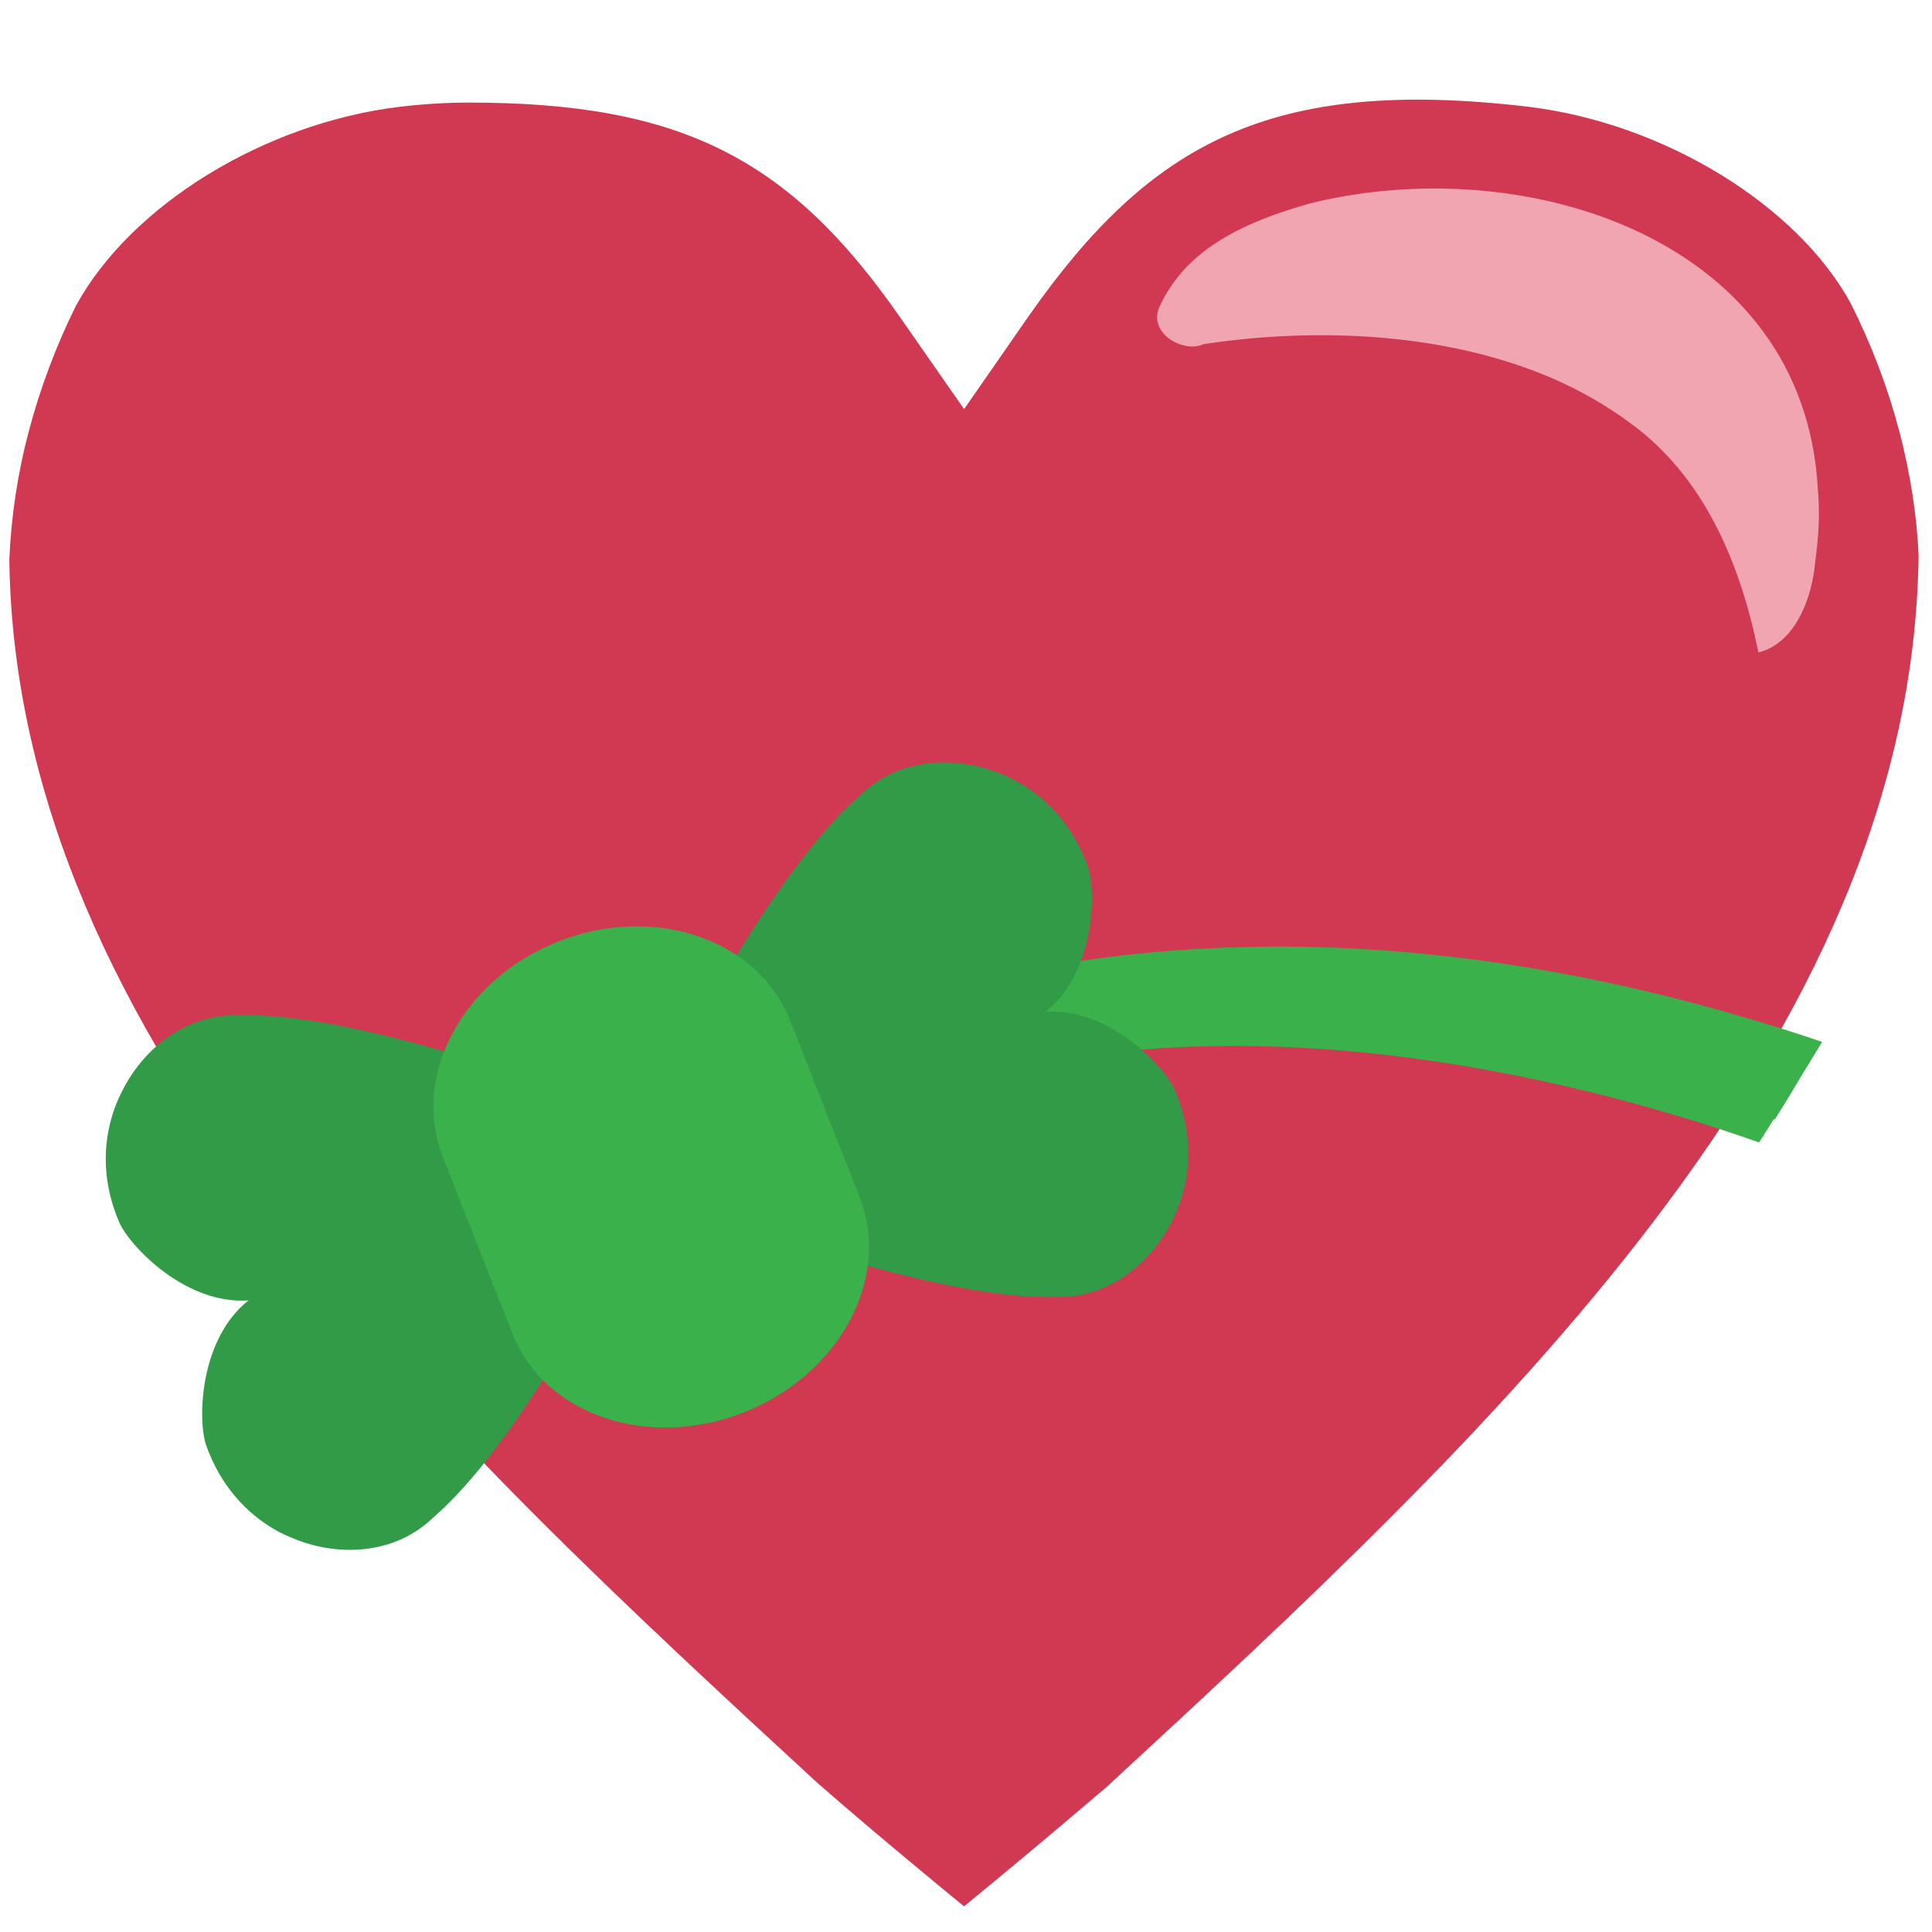
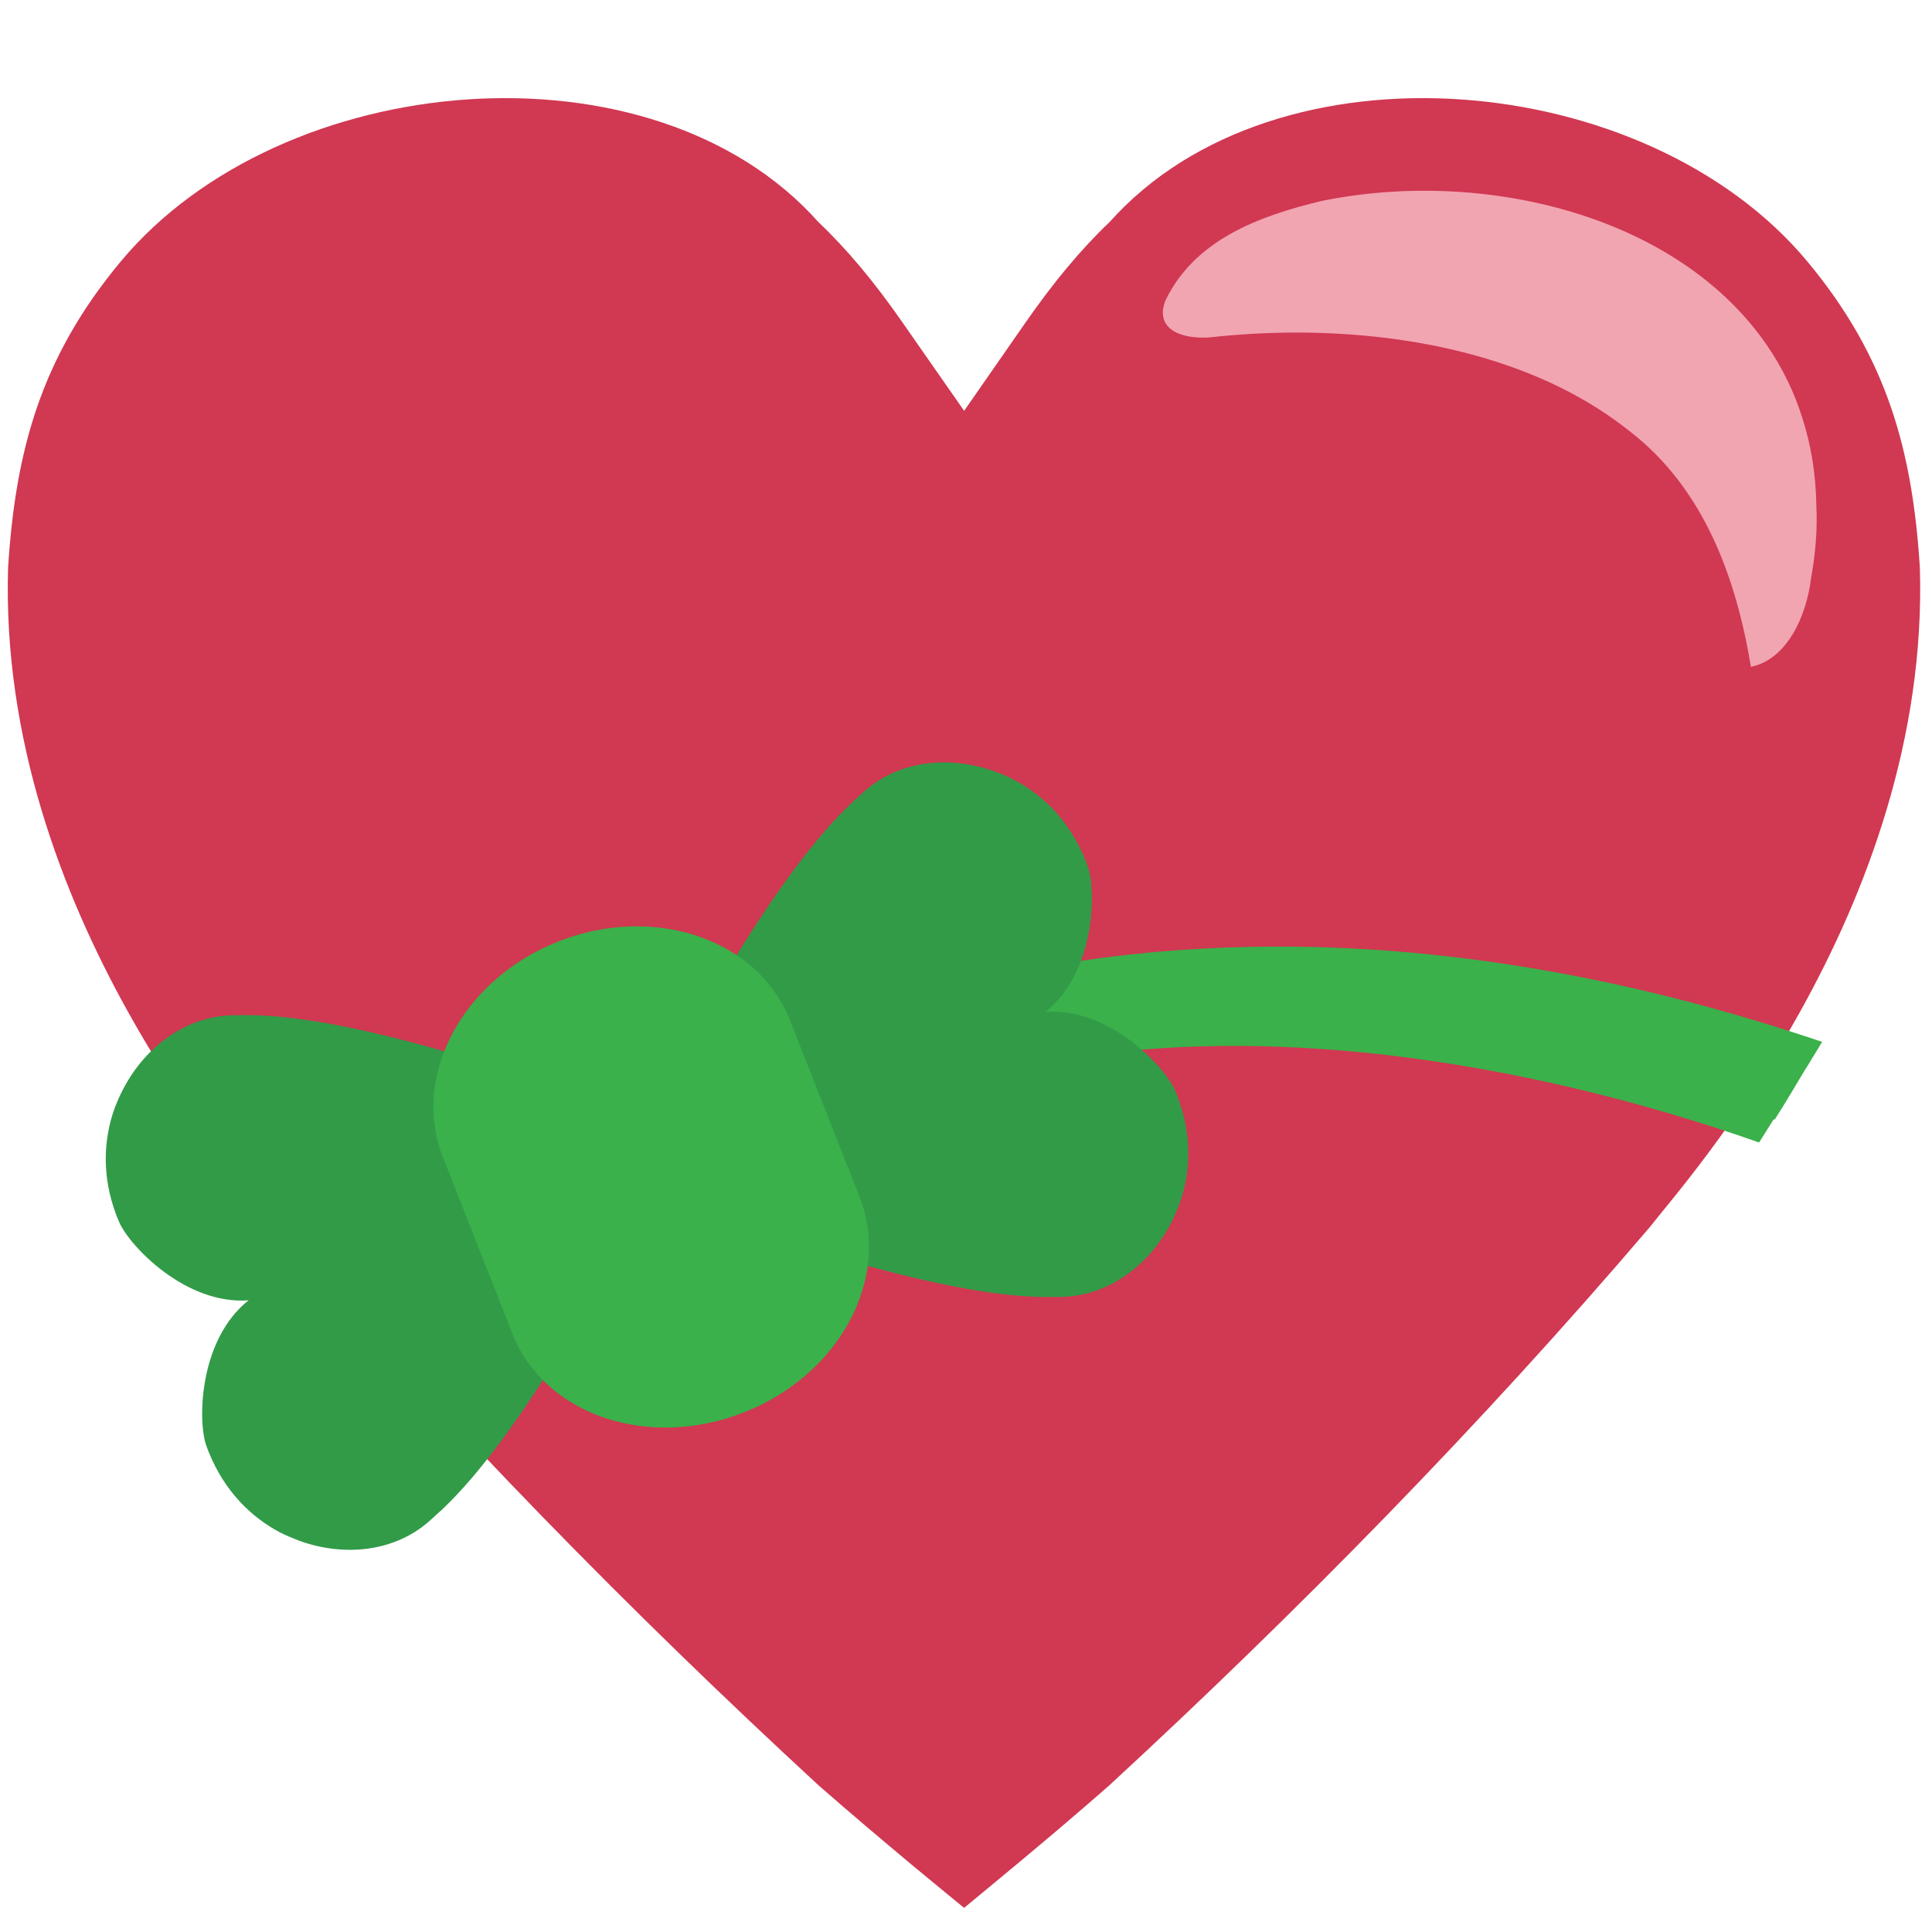
<svg xmlns="http://www.w3.org/2000/svg" version="1.1" id="Layer_1" x="0px" y="0px" width="64px" height="64px" viewBox="0 0 64 64" enable-background="new 0 0 64 64" xml:space="preserve">
  <g>
-     <path fill="#D13852" d="M27.045,59.032c1.124,0.983,2.096,1.801,3.069,2.613c0.609,0.502,1.212,1.011,1.822,1.505   c0.571-0.467,1.188-0.979,1.805-1.493c0.991-0.824,1.961-1.646,2.922-2.465c12.598-11.632,26.694-24.647,26.893-40.801   c-0.054-1.272-0.271-2.695-0.635-4.091c-0.376-1.435-0.92-2.872-1.612-4.25c-1.774-3.251-6.178-5.965-10.669-6.512   c-8.542-1.009-12.54,1.185-16.568,6.94l-2.135,3.074l-2.143-3.074c-3.64-5.223-7.228-7.08-14.26-7.08   c-0.733,0-1.499,0.046-2.302,0.14c-4.487,0.546-8.896,3.261-10.716,6.59C1.87,11.428,1.326,12.865,0.95,14.3   c-0.367,1.385-0.581,2.819-0.641,4.235C0.518,34.545,14.606,47.561,27.045,59.032z" />
-     <path fill="#F1A5B1" d="M60.218,16.203c-0.057-1.044-0.251-2-0.566-2.875c-0.308-0.867-0.734-1.656-1.26-2.364   c-3.127-4.231-9.633-5.545-14.976-4.231c-2.074,0.585-4.151,1.458-5.039,3.504c-0.296,0.871,0.888,1.458,1.481,1.165   c3.856-0.585,8.158-0.364,11.646,1.165c0.871,0.387,1.689,0.852,2.441,1.404c2.528,1.807,3.71,4.725,4.305,7.641   c1.187-0.288,1.781-1.746,1.883-3.029C60.246,17.788,60.291,16.983,60.218,16.203z" />
+     <path fill="#D13852" d="M63.598,18.798c-0.245-3.828-1.063-6.937-3.73-10.14c-5.34-6.404-17.611-7.47-23.109-1.305   c-0.955,0.906-1.859,2-2.768,3.304l-2.053,2.952l-2.059-2.952c-0.908-1.305-1.816-2.398-2.772-3.304   C21.614,1.188,9.342,2.254,4.003,8.658c-2.671,3.203-3.49,6.313-3.735,10.14c-0.35,11.383,7.912,20.498,8.93,21.833   c5.606,6.576,11.721,12.796,17.933,18.524c1.125,0.984,2.096,1.801,3.066,2.613c0.582,0.478,1.157,0.959,1.74,1.433   c0.577-0.474,1.152-0.955,1.73-1.433c0.975-0.813,1.945-1.629,3.066-2.613c6.213-5.729,12.327-11.948,17.934-18.524   C55.688,39.296,63.951,30.182,63.598,18.798z" />
+     <path fill="#F1A5B1" d="M60.17,16.769c-0.016-1.045-0.172-2.005-0.456-2.893c-0.27-0.877-0.667-1.681-1.16-2.407   c-2.958-4.344-9.398-5.911-14.783-4.81c-2.096,0.504-4.202,1.294-5.167,3.3c-0.33,0.859,0.364,1.273,1.433,1.221   c3.87-0.433,8.156-0.042,11.581,1.621c0.854,0.417,1.65,0.912,2.38,1.494c2.456,1.902,3.518,4.861,4.003,7.794   c1.191-0.241,1.844-1.673,1.994-2.948C60.139,18.353,60.207,17.551,60.17,16.769z" />
  </g>
  <g id="g3053">
-     <path id="path3055" fill="#3AB14A" d="M59.88,35.303c0.158-0.266,0.324-0.523,0.481-0.789c-24.502-8.292-38.429,2.368-38.429,2.368   c-0.421,1.692-0.394,3.731-0.376,4.226c-0.014,0.627,0.004,1.054,0.004,1.054c11.116-12.069,30.542-6.507,36.711-4.317   c0.168-0.254,0.32-0.514,0.487-0.768c0.011,0.002,0.021,0.007,0.031,0.011c0.343-0.534,0.662-1.078,0.987-1.618   c0.033-0.057,0.07-0.107,0.104-0.164H59.88V35.303z" />
-     <path id="path3057" fill="#329B48" d="M4.078,36.081c-0.106,0.202-0.196,0.405-0.28,0.628c-0.37,1.025-0.435,2.251,0.055,3.542   c0,0.006,0.004,0.015,0.008,0.024c0.031,0.08,0.066,0.158,0.096,0.231c0.353,0.781,2.191,2.722,4.276,2.57   c-1.639,1.302-1.682,3.971-1.41,4.782c0.033,0.082,0.055,0.16,0.086,0.234c0.008,0.018,0.012,0.021,0.014,0.031   c0.515,1.271,1.39,2.135,2.357,2.645c0.208,0.104,0.421,0.19,0.626,0.27c1.49,0.543,3.244,0.395,4.448-0.768   c0.174-0.152,0.351-0.316,0.529-0.496c2.663-2.664,5.595-8.226,6.944-10.939c0.351-0.607,0.617-1.074,0.777-1.348l0.025-0.01l0,0   c0-0.01,0-0.012,0-0.012l-0.012,0.004c0-0.002-0.004,0-0.004,0c0-0.002,0-0.002,0-0.004l0.016-0.009c0,0-0.004,0-0.012-0.002l0,0   l-0.023,0.011c-0.305-0.101-0.811-0.254-1.484-0.464c-2.825-1.086-8.755-3.207-12.514-3.364c-0.255-0.008-0.494-0.013-0.729-0.004   C6.202,33.598,4.81,34.671,4.078,36.081z" />
-     <path id="path3059" fill="#329B48" d="M38.793,40.514c0.104-0.199,0.195-0.408,0.275-0.627c0.373-1.023,0.437-2.252-0.055-3.543   c0-0.005-0.005-0.015-0.007-0.025c-0.026-0.078-0.062-0.154-0.096-0.229c-0.349-0.787-2.19-2.722-4.274-2.57   c1.637-1.301,1.682-3.975,1.41-4.787c-0.031-0.078-0.055-0.158-0.088-0.233c-0.006-0.019-0.006-0.022-0.01-0.028   c-0.518-1.277-1.393-2.137-2.361-2.642c-0.207-0.112-0.421-0.198-0.628-0.272c-1.49-0.542-3.241-0.396-4.444,0.763   c-0.176,0.154-0.345,0.319-0.533,0.499c-2.657,2.663-5.593,8.227-6.938,10.938c-0.354,0.608-0.621,1.078-0.781,1.35l-0.023,0.011   l0,0c0.002,0.004,0,0.01-0.006,0.014l0.018-0.01c0,0.004,0.004,0,0.004,0s-0.004,0.004,0,0.01l-0.018,0.009   c0.004-0.004,0.01,0,0.014,0l0,0l0.021-0.009c0.303,0.095,0.816,0.252,1.486,0.46c2.827,1.088,8.749,3.205,12.514,3.363   c0.254,0.01,0.496,0.01,0.727,0.006C36.669,42.998,38.063,41.921,38.793,40.514z" />
-     <path id="path3061" fill="#3AB14A" d="M28.473,39.645c1.06,2.691-0.654,5.892-3.829,7.141l0,0c-3.173,1.253-6.613,0.086-7.67-2.609   l-2.304-5.85c-1.059-2.691,0.654-5.888,3.823-7.14l0,0c3.18-1.252,6.613-0.081,7.676,2.61L28.473,39.645z" />
+     <path id="path3055" fill="#3AB14A" d="M59.88,35.303c0.158-0.266,0.324-0.523,0.481-0.789c-24.502-8.292-38.429,2.368-38.429,2.368   c-0.421,1.692-0.394,3.731-0.376,4.226c-0.014,0.627,0.004,1.055,0.004,1.055c11.116-12.069,30.542-6.508,36.711-4.316   c0.168-0.255,0.319-0.515,0.486-0.769c0.012,0.002,0.021,0.007,0.031,0.011c0.343-0.533,0.662-1.078,0.986-1.617   c0.033-0.058,0.07-0.107,0.104-0.164l0,0V35.303z" />
+     <path id="path3057" fill="#329B48" d="M4.078,36.081c-0.106,0.202-0.196,0.405-0.28,0.628c-0.37,1.025-0.435,2.251,0.055,3.542   c0,0.006,0.004,0.015,0.008,0.024c0.031,0.08,0.066,0.158,0.096,0.23c0.353,0.781,2.191,2.723,4.276,2.57   c-1.639,1.302-1.682,3.971-1.41,4.781c0.033,0.082,0.055,0.16,0.086,0.234c0.008,0.018,0.012,0.021,0.014,0.031   c0.515,1.271,1.39,2.135,2.357,2.645c0.208,0.104,0.421,0.19,0.626,0.271c1.49,0.543,3.244,0.396,4.448-0.769   c0.174-0.151,0.351-0.315,0.529-0.496c2.663-2.664,5.595-8.226,6.944-10.938c0.351-0.606,0.617-1.073,0.777-1.349l0.025-0.01l0,0   c0-0.01,0-0.012,0-0.012l-0.012,0.004c0-0.002-0.004,0-0.004,0c0-0.002,0-0.002,0-0.004l0.016-0.009c0,0-0.004,0-0.012-0.002l0,0   l-0.023,0.011c-0.305-0.102-0.811-0.254-1.484-0.464c-2.825-1.086-8.755-3.207-12.514-3.364c-0.255-0.008-0.494-0.013-0.729-0.004   C6.202,33.598,4.81,34.671,4.078,36.081z" />
+     <path id="path3059" fill="#329B48" d="M38.793,40.514c0.104-0.199,0.195-0.408,0.275-0.627c0.373-1.023,0.437-2.252-0.055-3.543   c0-0.005-0.006-0.015-0.008-0.025c-0.025-0.077-0.063-0.153-0.096-0.229c-0.35-0.787-2.189-2.722-4.274-2.57   c1.638-1.3,1.683-3.975,1.41-4.787c-0.03-0.078-0.055-0.158-0.088-0.233c-0.006-0.019-0.006-0.022-0.01-0.028   c-0.519-1.277-1.394-2.137-2.361-2.642c-0.207-0.112-0.421-0.198-0.628-0.272c-1.49-0.542-3.241-0.396-4.444,0.763   c-0.176,0.154-0.345,0.319-0.533,0.499c-2.657,2.663-5.593,8.227-6.938,10.938c-0.354,0.608-0.621,1.078-0.781,1.35l-0.023,0.012   l0,0c0.002,0.004,0,0.01-0.006,0.014l0.018-0.01c0,0.004,0.004,0,0.004,0s-0.004,0.004,0,0.01l-0.018,0.01   c0.004-0.004,0.01,0,0.014,0l0,0l0.021-0.01c0.303,0.096,0.816,0.252,1.486,0.461c2.827,1.088,8.749,3.204,12.515,3.362   c0.254,0.01,0.496,0.01,0.727,0.006C36.669,42.998,38.063,41.921,38.793,40.514z" />
+     <path id="path3061" fill="#3AB14A" d="M28.473,39.645c1.06,2.691-0.654,5.893-3.829,7.142l0,0c-3.173,1.253-6.613,0.086-7.67-2.608   l-2.304-5.851c-1.059-2.69,0.654-5.888,3.823-7.14l0,0c3.18-1.252,6.613-0.081,7.676,2.61L28.473,39.645z" />
  </g>
</svg>
